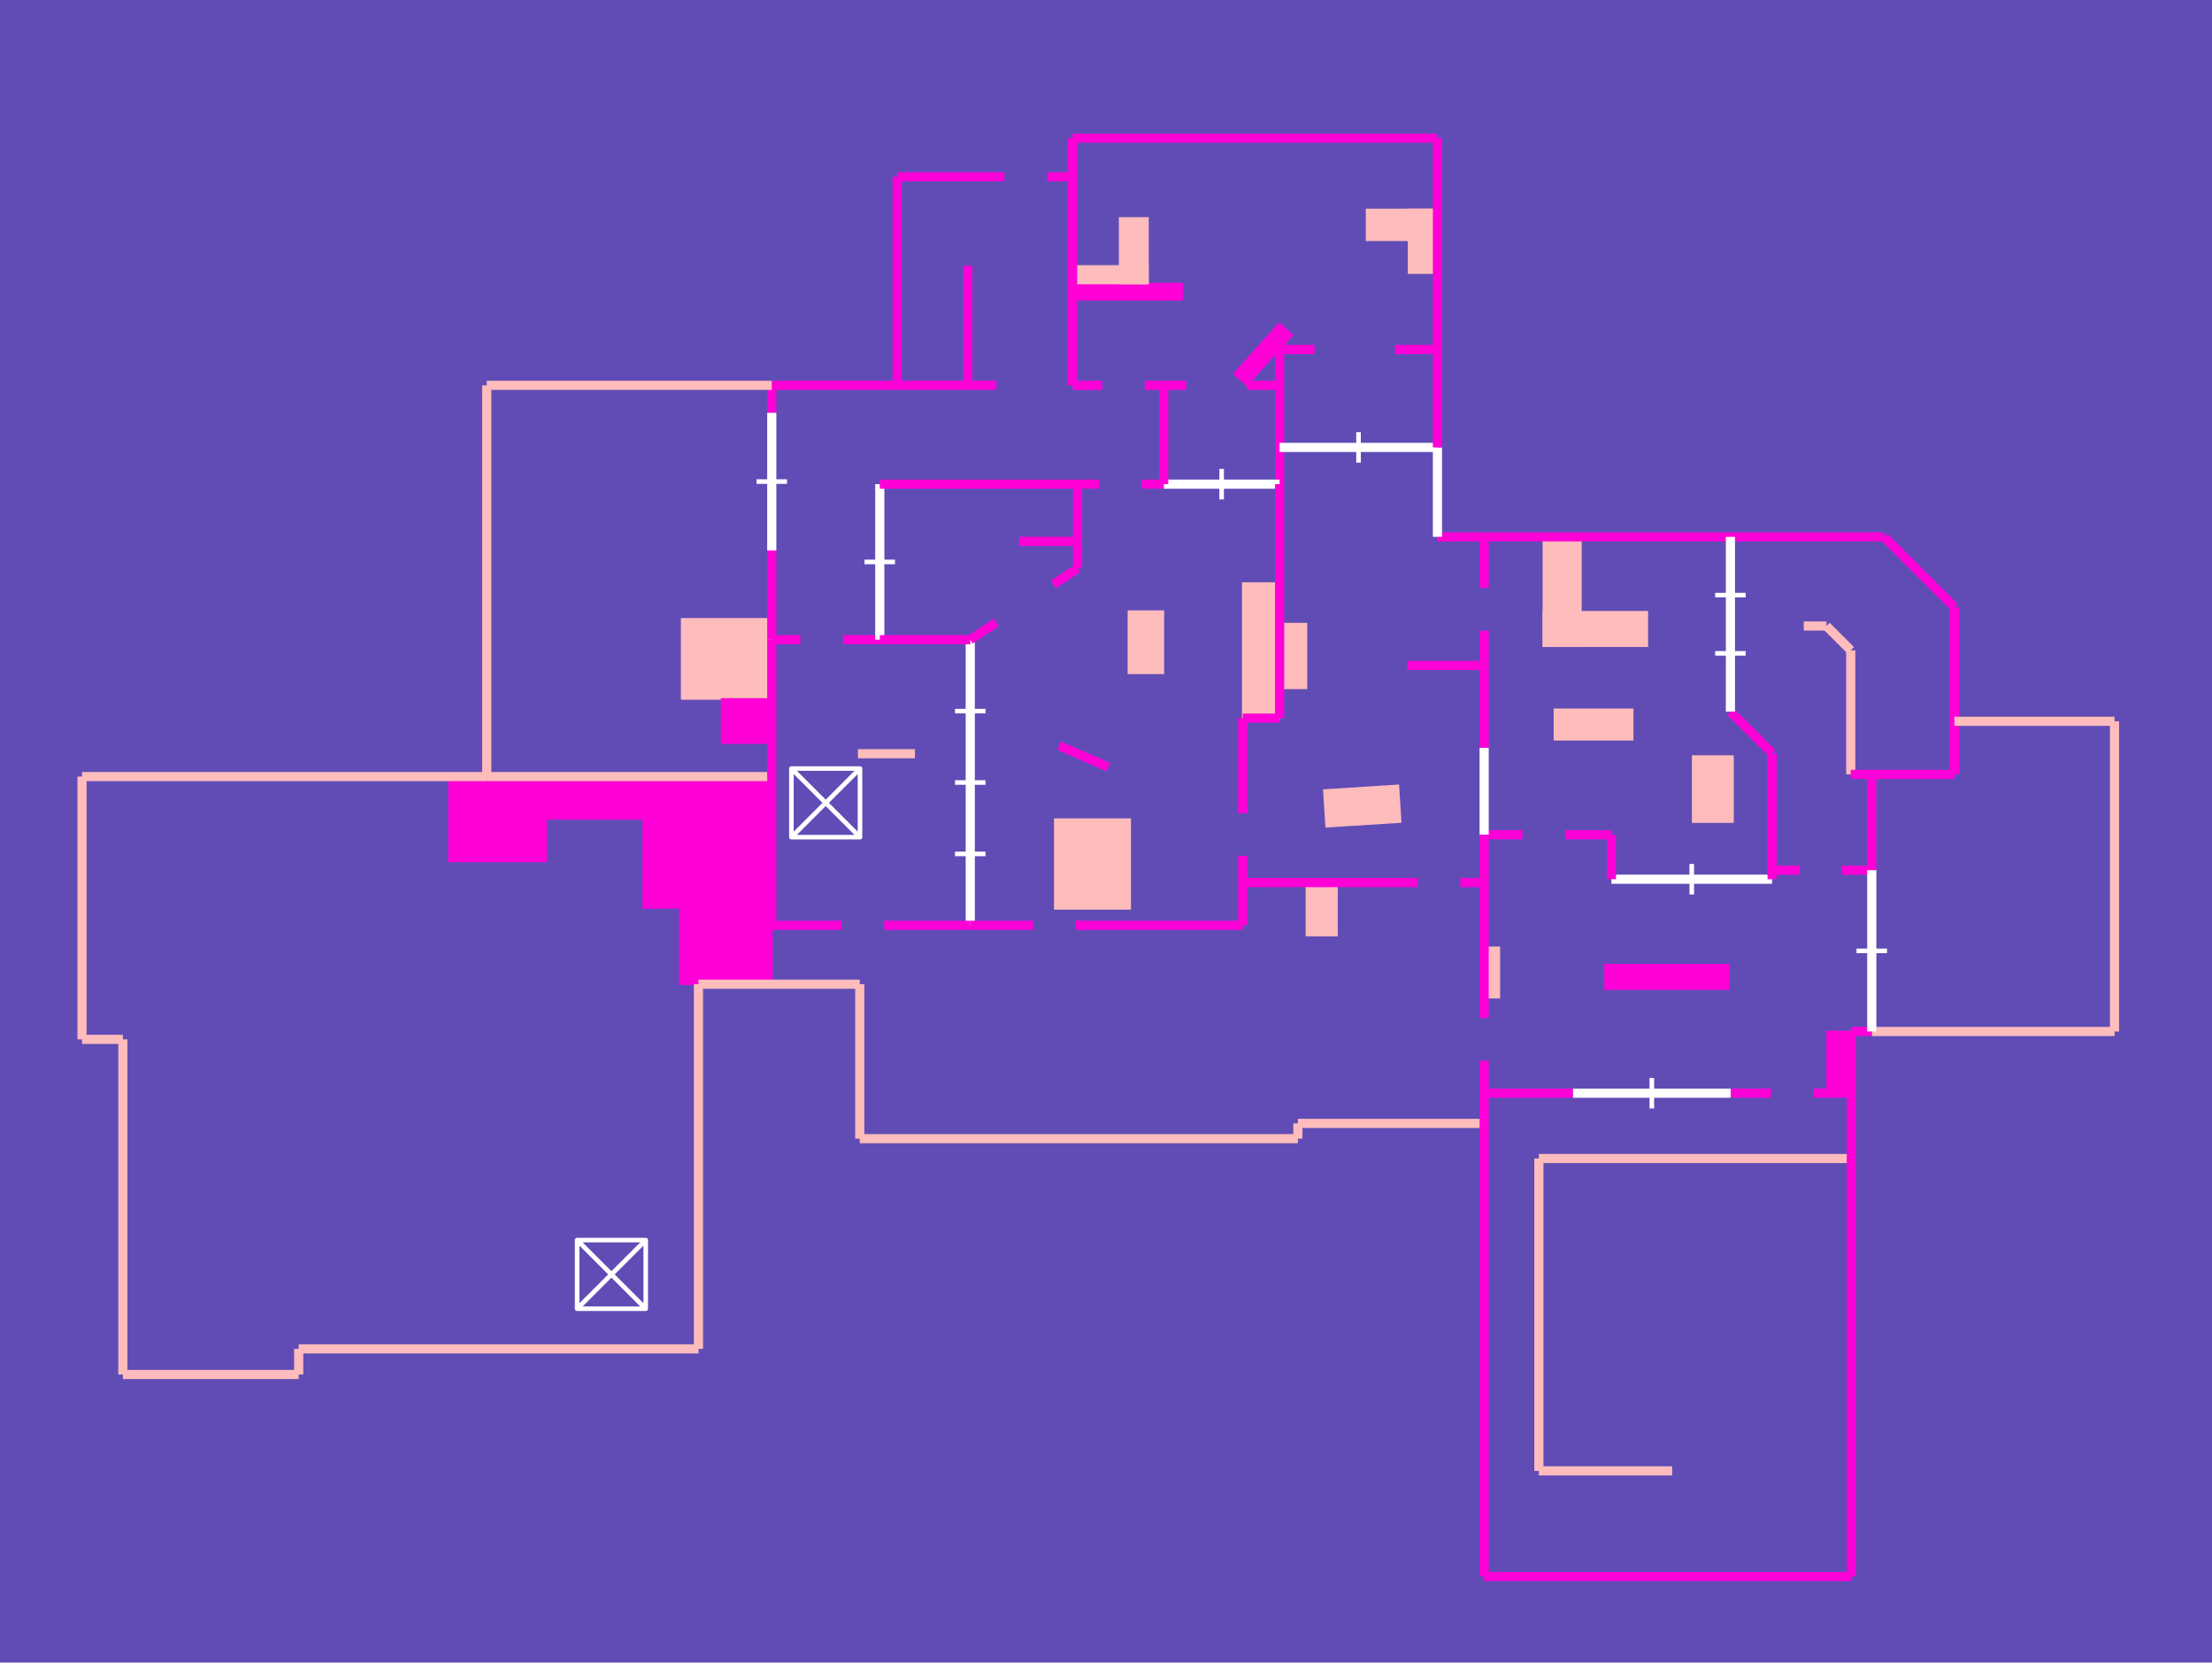
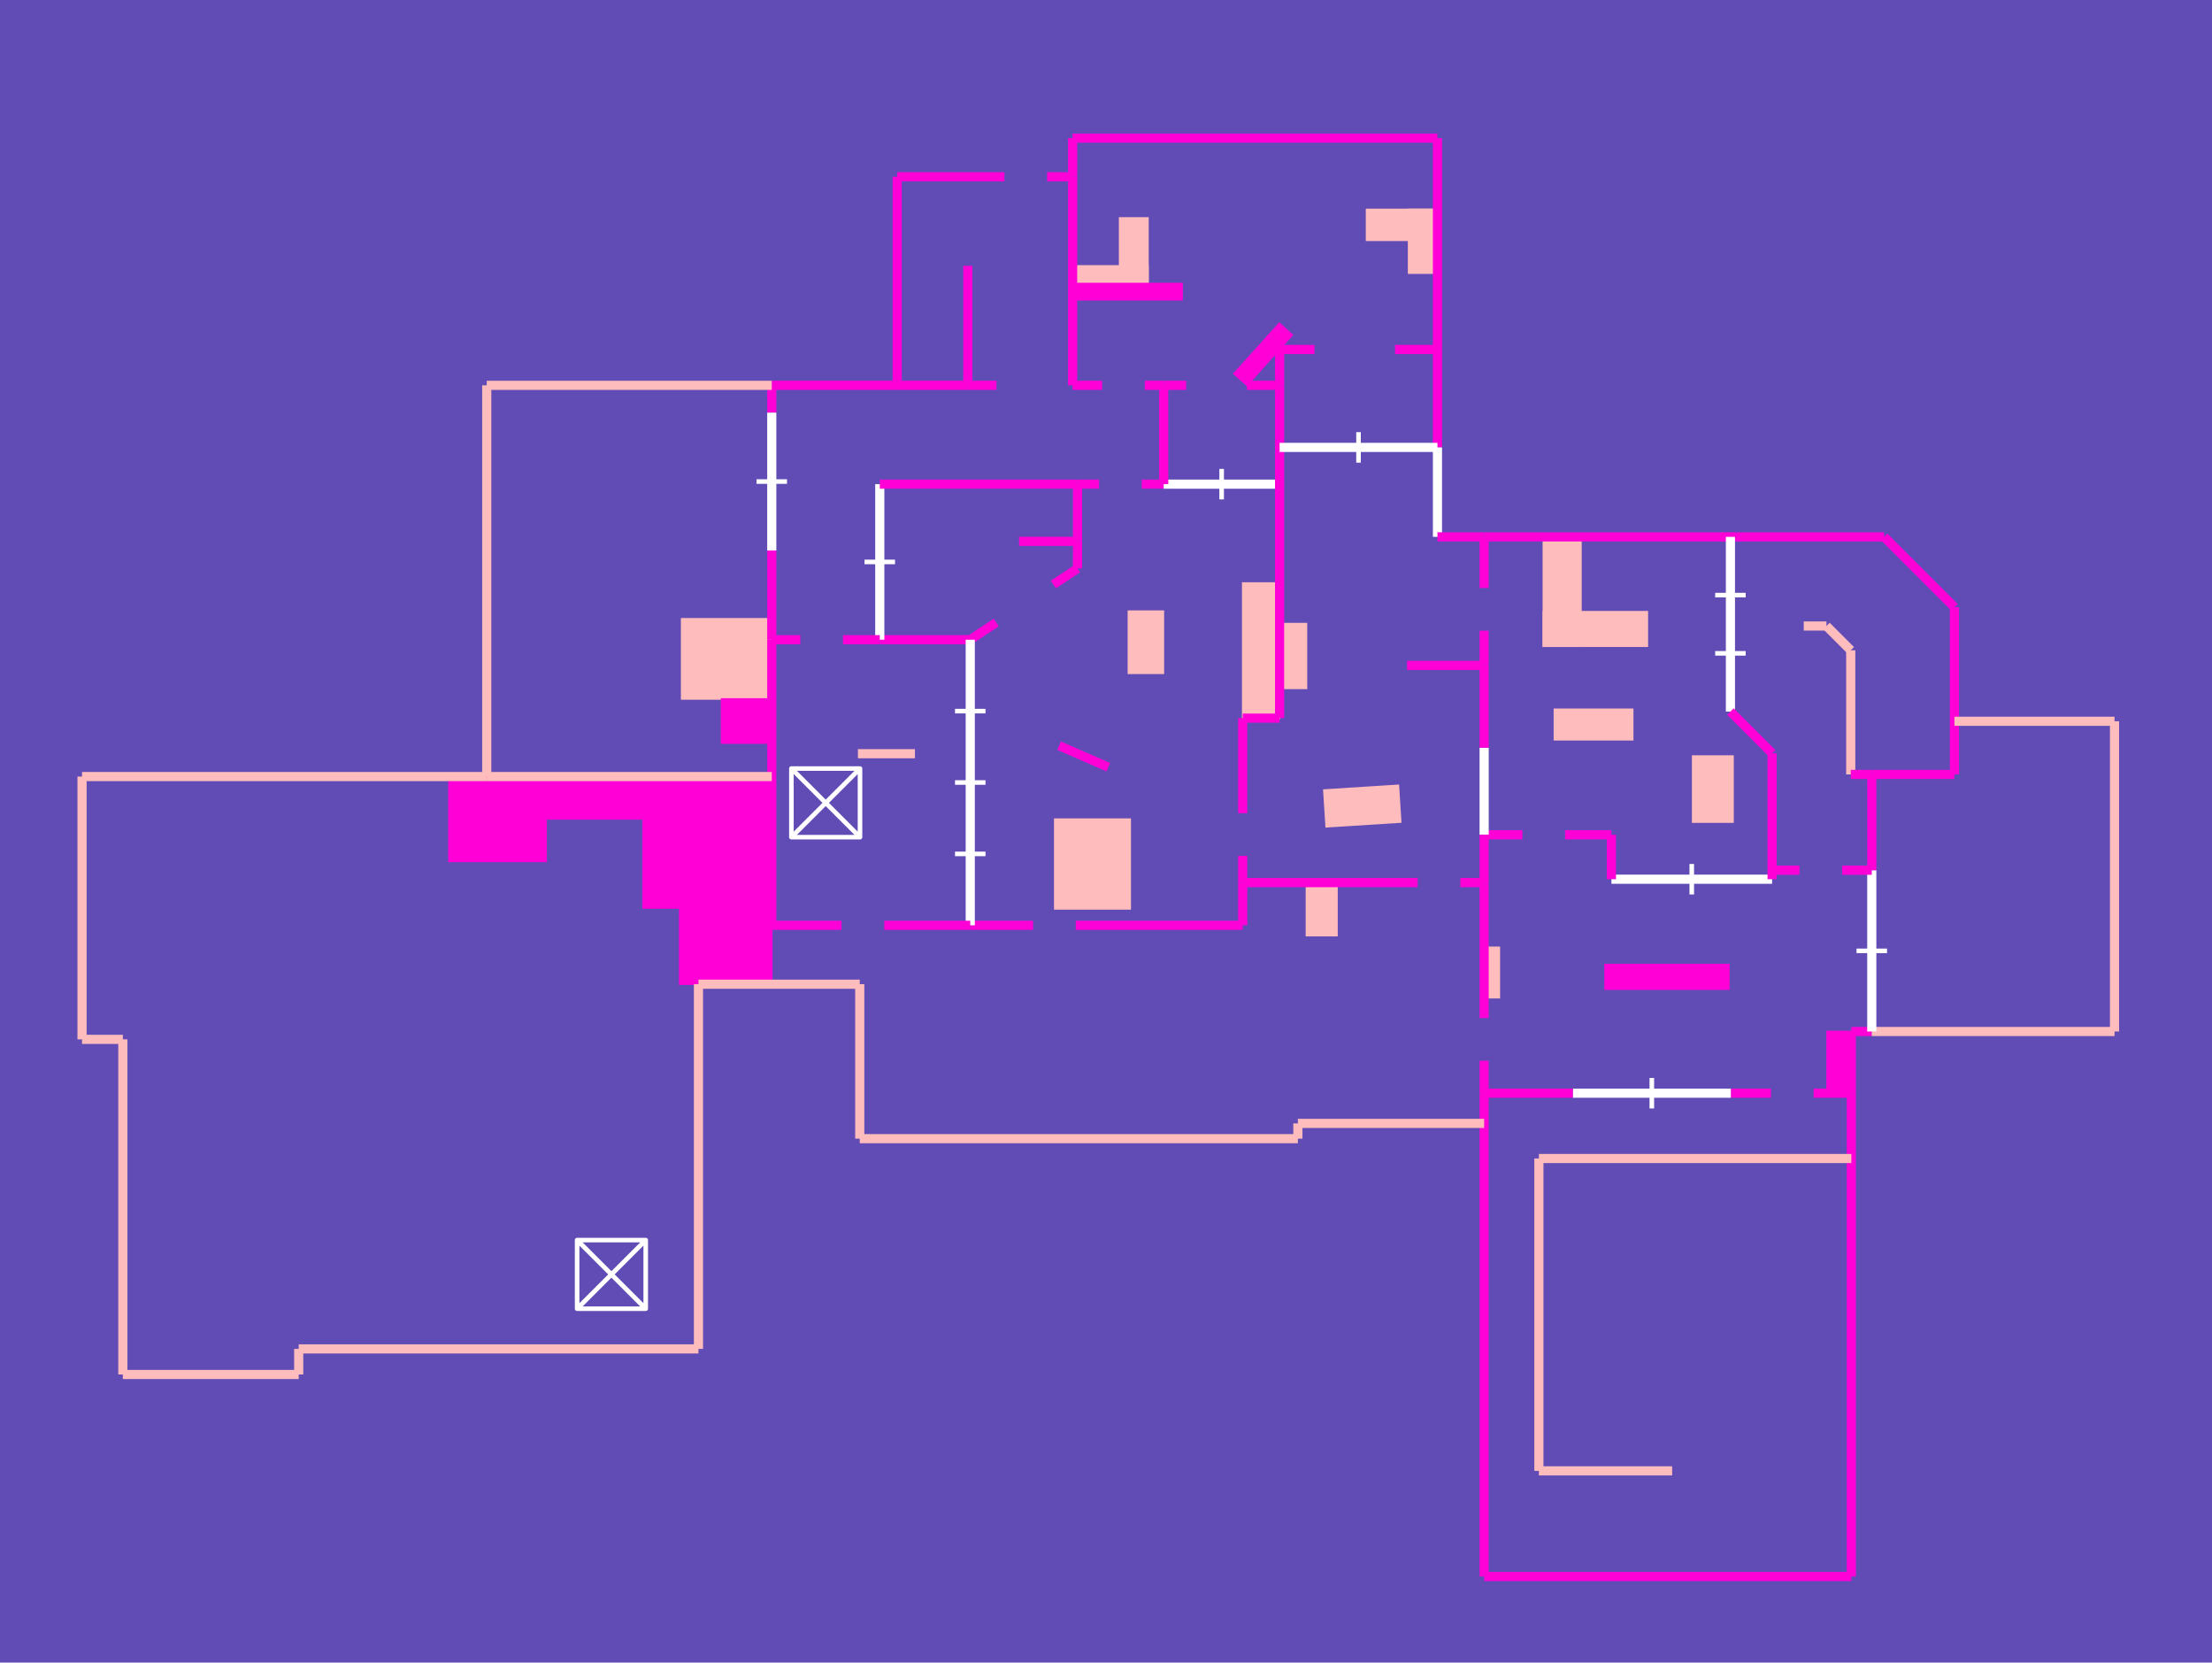
<svg xmlns="http://www.w3.org/2000/svg" viewBox="-533 -420 1078 810">
  <rect fill="#614CB6" height="810" width="1078" x="-533" y="-420" />
+   <path d="M33.956,91.966 L16.928,91.966 L16.928,122.242 L33.956,122.242 z" fill="#FFBCBC" stroke="#FFBCBC" stroke-width="0.75" transform="scale(1, -1)" />
+   <path d="M12.641,313.822 L26.442,313.822 L26.442,281.855 L12.641,281.855 z" fill="#FFBCBC" stroke="#FFBCBC" stroke-width="0.75" transform="scale(1, -1)" />
+   <path d="M-156.883,41.656 L-201.744,41.656 L-201.744,-59.508 L-156.883,-59.508 z" fill="#FF00D7" stroke="#FF00D7" stroke-width="0.75" transform="scale(1, -1)" />
+   <path d="M-219.61,21.028 L-201.744,21.028 L-201.744,-22.376 L-219.61,-22.376 z" fill="#FF00D7" stroke="#FF00D7" stroke-width="0.75" transform="scale(1, -1)" />
+   <path d="M17.802,-22.813 L-18.973,-22.813 L-18.973,20.9 L17.802,20.9 z" fill="#FFBCBC" stroke="#FFBCBC" stroke-width="0.75" transform="scale(1, -1)" />
+   <path d="M311.573,19.464 L291.91,19.464 L291.91,51.643 L311.573,51.643 z" fill="#FFBCBC" stroke="#FFBCBC" stroke-width="0.75" transform="scale(1, -1)" />
+   <path d="M26.442,281.855 L-10.264,281.855 L-10.264,290.447 L26.442,290.447 z" fill="#FFBCBC" stroke="#FFBCBC" stroke-width="0.75" transform="scale(1, -1)" />
+   <path d="M-266.869,21.028 L-156.883,21.028 L-156.883,41.656 L-266.869,41.656 z" fill="#FF00D7" stroke="#FF00D7" stroke-width="0.75" transform="scale(1, -1)" />
+   <path d="M90.597,84.627 L103.692,84.627 L103.692,116.167 L90.597,116.167 z" fill="#FFBCBC" stroke="#FFBCBC" stroke-width="0.75" transform="scale(1, -1)" />
+   <path d="M249.226,-49.944 L309.532,-49.944 L309.532,-61.911 L249.226,-61.911 z" fill="#FF00D7" stroke="#FF00D7" stroke-width="0.75" transform="scale(1, -1)" />
+   <path d="M153.474,286.924 L167.535,286.924 L167.535,317.966 L153.474,317.966 z" fill="#FFBCBC" stroke="#FFBCBC" stroke-width="0.75" transform="scale(1, -1)" />
  <path d="M-200.805,118.513 L-156.883,118.513 L-156.883,79.455 L-200.805,79.455 z" fill="#FFBCBC" stroke="#FFBCBC" stroke-width="0.75" transform="scale(1, -1)" />
-   <path d="M90.597,84.627 L103.692,84.627 L103.692,116.167 L90.597,116.167 z" fill="#FFBCBC" stroke="#FFBCBC" stroke-width="0.75" transform="scale(1, -1)" />
+   <path d="M237.454,158.441 L219.147,158.441 L219.147,105.156 L237.454,105.156 z" fill="#FFBCBC" stroke="#FFBCBC" stroke-width="0.75" transform="scale(1, -1)" />
+   <path d="M-181.354,57.954 L-156.883,57.954 L-156.883,79.455 L-181.354,79.455 z" fill="#FF00D7" stroke="#FF00D7" stroke-width="0.75" transform="scale(1, -1)" />
+   <path d="M132.982,317.966 L167.535,317.966 L167.535,302.934 L132.982,302.934 z" fill="#FFBCBC" stroke="#FFBCBC" stroke-width="0.75" transform="scale(1, -1)" />
  <path d="M-10.264,273.951 L43.075,273.951 L43.075,281.855 L-10.264,281.855 z" fill="#FF00D7" stroke="#FF00D7" stroke-width="0.75" transform="scale(1, -1)" />
  <path d="M197.686,-41.537 L190.282,-41.537 L190.282,-66.075 L197.686,-66.075 z" fill="#FFBCBC" stroke="#FFBCBC" stroke-width="0.75" transform="scale(1, -1)" />
-   <path d="M26.442,281.855 L-10.264,281.855 L-10.264,290.447 L26.442,290.447 z" fill="#FFBCBC" stroke="#FFBCBC" stroke-width="0.75" transform="scale(1, -1)" />
-   <path d="M311.573,19.464 L291.91,19.464 L291.91,51.643 L311.573,51.643 z" fill="#FFBCBC" stroke="#FFBCBC" stroke-width="0.75" transform="scale(1, -1)" />
  <path d="M-314.191,41.656 L-266.869,41.656 L-266.869,0.317 L-314.191,0.317 z" fill="#FF00D7" stroke="#FF00D7" stroke-width="0.75" transform="scale(1, -1)" />
-   <path d="M153.474,286.924 L167.535,286.924 L167.535,317.966 L153.474,317.966 z" fill="#FFBCBC" stroke="#FFBCBC" stroke-width="0.75" transform="scale(1, -1)" />
-   <path d="M17.802,-22.813 L-18.973,-22.813 L-18.973,20.9 L17.802,20.9 z" fill="#FFBCBC" stroke="#FFBCBC" stroke-width="0.75" transform="scale(1, -1)" />
-   <path d="M-156.883,41.656 L-201.744,41.656 L-201.744,-59.508 L-156.883,-59.508 z" fill="#FF00D7" stroke="#FF00D7" stroke-width="0.75" transform="scale(1, -1)" />
-   <path d="M12.641,313.822 L26.442,313.822 L26.442,281.855 L12.641,281.855 z" fill="#FFBCBC" stroke="#FFBCBC" stroke-width="0.75" transform="scale(1, -1)" />
-   <path d="M132.982,317.966 L167.535,317.966 L167.535,302.934 L132.982,302.934 z" fill="#FFBCBC" stroke="#FFBCBC" stroke-width="0.75" transform="scale(1, -1)" />
+   <path d="M219.147,105.156 L269.811,105.156 L269.811,121.969 L219.147,121.969 z" fill="#FFBCBC" stroke="#FFBCBC" stroke-width="0.75" transform="scale(1, -1)" />
+   <path d="M262.677,74.43 L224.537,74.43 L224.537,59.587 L262.677,59.587 z" fill="#FFBCBC" stroke="#FFBCBC" stroke-width="0.75" transform="scale(1, -1)" />
+   <path d="M103.678,-10.015 L118.56,-10.015 L118.56,-35.846 L103.678,-35.846 z" fill="#FFBCBC" stroke="#FFBCBC" stroke-width="0.75" transform="scale(1, -1)" />
+   <path d="M357.44,-82.551 L369.233,-82.551 L369.233,-112.609 L357.44,-112.609 z" fill="#FF00D7" stroke="#FF00D7" stroke-width="0.75" transform="scale(1, -1)" />
+   <path d="M90.482,262.47 L96.775,256.795 L74.656,232.266 L68.363,237.941 z" fill="#FF00D7" stroke="#FF00D7" stroke-width="0.75" transform="scale(1, -1)" />
  <path d="M113.302,17.186 L112.166,35.073 L148.476,37.38 L149.613,19.493 z" fill="#FFBCBC" stroke="#FFBCBC" stroke-width="0.75" transform="scale(1, -1)" />
-   <path d="M237.454,158.441 L219.147,158.441 L219.147,105.156 L237.454,105.156 z" fill="#FFBCBC" stroke="#FFBCBC" stroke-width="0.75" transform="scale(1, -1)" />
-   <path d="M-181.354,57.954 L-156.883,57.954 L-156.883,79.455 L-181.354,79.455 z" fill="#FF00D7" stroke="#FF00D7" stroke-width="0.75" transform="scale(1, -1)" />
-   <path d="M90.482,262.47 L96.775,256.795 L74.656,232.266 L68.363,237.941 z" fill="#FF00D7" stroke="#FF00D7" stroke-width="0.75" transform="scale(1, -1)" />
-   <path d="M-266.869,21.028 L-156.883,21.028 L-156.883,41.656 L-266.869,41.656 z" fill="#FF00D7" stroke="#FF00D7" stroke-width="0.75" transform="scale(1, -1)" />
-   <path d="M33.956,91.966 L16.928,91.966 L16.928,122.242 L33.956,122.242 z" fill="#FFBCBC" stroke="#FFBCBC" stroke-width="0.75" transform="scale(1, -1)" />
-   <path d="M-219.61,21.028 L-201.744,21.028 L-201.744,-22.376 L-219.61,-22.376 z" fill="#FF00D7" stroke="#FF00D7" stroke-width="0.75" transform="scale(1, -1)" />
-   <path d="M103.678,-10.015 L118.56,-10.015 L118.56,-35.846 L103.678,-35.846 z" fill="#FFBCBC" stroke="#FFBCBC" stroke-width="0.75" transform="scale(1, -1)" />
-   <path d="M219.147,105.156 L269.811,105.156 L269.811,121.969 L219.147,121.969 z" fill="#FFBCBC" stroke="#FFBCBC" stroke-width="0.75" transform="scale(1, -1)" />
-   <path d="M357.44,-82.551 L369.233,-82.551 L369.233,-112.609 L357.44,-112.609 z" fill="#FF00D7" stroke="#FF00D7" stroke-width="0.75" transform="scale(1, -1)" />
-   <path d="M249.226,-49.944 L309.532,-49.944 L309.532,-61.911 L249.226,-61.911 z" fill="#FF00D7" stroke="#FF00D7" stroke-width="0.75" transform="scale(1, -1)" />
  <path d="M72.63,135.938 L90.597,135.938 L90.597,70.111 L72.63,70.111 z" fill="#FFBCBC" stroke="#FFBCBC" stroke-width="0.75" transform="scale(1, -1)" />
-   <path d="M262.677,74.43 L224.537,74.43 L224.537,59.587 L262.677,59.587 z" fill="#FFBCBC" stroke="#FFBCBC" stroke-width="0.75" transform="scale(1, -1)" />
+   <path d="M-251.743,-217.611 L-218.31,-184.179 L-251.743,-184.179 L-218.31,-217.611 L-251.743,-217.611 L-251.743,-184.179 L-218.31,-184.179 L-218.31,-217.611 z" fill="none" stroke="#FFFFFF" stroke-linejoin="round" stroke-width="2.229" transform="scale(1, -1)" />
  <path d="M-147.319,12.127 L-113.886,45.559 L-147.319,45.559 L-113.886,12.127 L-147.319,12.127 L-147.319,45.559 L-113.886,45.559 L-113.886,12.127 z" fill="none" stroke="#FFFFFF" stroke-linejoin="round" stroke-width="2.229" transform="scale(1, -1)" />
-   <path d="M-251.743,-217.611 L-218.31,-184.179 L-251.743,-184.179 L-218.31,-217.611 L-251.743,-217.611 L-251.743,-184.179 L-218.31,-184.179 L-218.31,-217.611 z" fill="none" stroke="#FFFFFF" stroke-linejoin="round" stroke-width="2.229" transform="scale(1, -1)" />
-   <path d="M419.472,42.693 L419.472,124.158 z" fill="none" stroke="#FF00D7" stroke-width="4.458" transform="scale(1, -1)" />
-   <path d="M99.508,-127.327 L190.282,-127.327 z" fill="none" stroke="#FFBCBC" stroke-width="4.458" transform="scale(1, -1)" />
-   <path d="M-473.129,-86.385 L-473.129,-249.659 z" fill="none" stroke="#FFBCBC" stroke-width="4.458" transform="scale(1, -1)" />
-   <path d="M72.63,70.111 L90.597,70.111 z" fill="none" stroke="#FF00D7" stroke-width="4.458" transform="scale(1, -1)" />
+   <path d="M72.63,-30.813 L72.63,-10.015 z" fill="none" stroke="#FF00D7" stroke-width="4.458" transform="scale(1, -1)" />
+   <path d="M-192.611,-237.198 L-192.611,-59.508 z" fill="none" stroke="#FFBCBC" stroke-width="4.458" transform="scale(1, -1)" />
+   <path d="M-61.348,290.466 L-61.348,232.266 z" fill="none" stroke="#FF00D7" stroke-width="4.458" transform="scale(1, -1)" />
+   <path d="M-156.883,108.328 L-156.883,-30.813 z" fill="none" stroke="#FF00D7" stroke-width="4.458" transform="scale(1, -1)" />
+   <path d="M190.282,-10.015 L190.282,-76.023 z" fill="none" stroke="#FF00D7" stroke-width="4.458" transform="scale(1, -1)" />
+   <path d="M190.282,-96.825 L190.282,-112.609 z" fill="none" stroke="#FF00D7" stroke-width="4.458" transform="scale(1, -1)" />
+   <path d="M190.282,158.441 L310.309,158.441 z" fill="none" stroke="#FF00D7" stroke-width="4.458" transform="scale(1, -1)" />
+   <path d="M497.498,68.589 L497.498,-82.551 z" fill="none" stroke="#FFBCBC" stroke-width="4.458" transform="scale(1, -1)" />
+   <path d="M-114.892,52.783 L-87.115,52.783 z" fill="none" stroke="#FFBCBC" stroke-width="4.458" transform="scale(1, -1)" />
+   <path d="M90.597,232.266 L74.656,232.266 z" fill="none" stroke="#FF00D7" stroke-width="4.458" transform="scale(1, -1)" />
+   <path d="M190.282,-348.083 L190.282,-112.609 z" fill="none" stroke="#FF00D7" stroke-width="4.458" transform="scale(1, -1)" />
+   <path d="M385.19,158.441 L310.309,158.441 z" fill="none" stroke="#FF00D7" stroke-width="4.458" transform="scale(1, -1)" />
  <path d="M-10.264,352.694 L167.535,352.694 z" fill="none" stroke="#FF00D7" stroke-width="4.458" transform="scale(1, -1)" />
-   <path d="M-192.611,-59.508 L-114.009,-59.508 z" fill="none" stroke="#FFBCBC" stroke-width="4.458" transform="scale(1, -1)" />
-   <path d="M90.597,184.12 L90.597,232.266 z" fill="none" stroke="#FF00D7" stroke-width="4.458" transform="scale(1, -1)" />
-   <path d="M190.282,-348.083 L190.282,-112.609 z" fill="none" stroke="#FF00D7" stroke-width="4.458" transform="scale(1, -1)" />
+   <path d="M-473.129,-249.659 L-387.429,-249.659 z" fill="none" stroke="#FFBCBC" stroke-width="4.458" transform="scale(1, -1)" />
+   <path d="M34.123,184.12 L23.416,184.12 z" fill="none" stroke="#FF00D7" stroke-width="4.458" transform="scale(1, -1)" />
+   <path d="M2.613,184.12 L-7.88,184.12 z" fill="none" stroke="#FF00D7" stroke-width="4.458" transform="scale(1, -1)" />
  <path d="M252.315,-8.358 L330.618,-8.358 z" fill="none" stroke="#FFFFFF" stroke-width="4.458" transform="scale(1, -1)" />
  <path d="M291.467,-15.788 L291.467,-0.929 z" fill="none" stroke="#FFFFFF" stroke-width="2.229" transform="scale(1, -1)" />
-   <path d="M368.942,103.173 L368.942,42.693 z" fill="none" stroke="#FFBCBC" stroke-width="4.458" transform="scale(1, -1)" />
-   <path d="M167.535,158.441 L190.282,158.441 z" fill="none" stroke="#FF00D7" stroke-width="4.458" transform="scale(1, -1)" />
-   <path d="M-61.348,232.266 L-95.761,232.266 z" fill="none" stroke="#FF00D7" stroke-width="4.458" transform="scale(1, -1)" />
-   <path d="M-10.264,352.694 L-10.264,333.874 z" fill="none" stroke="#FF00D7" stroke-width="4.458" transform="scale(1, -1)" />
+   <path d="M-60.152,-30.813 L-29.543,-30.813 z" fill="none" stroke="#FF00D7" stroke-width="4.458" transform="scale(1, -1)" />
+   <path d="M-8.74,-30.813 L72.63,-30.813 z" fill="none" stroke="#FF00D7" stroke-width="4.458" transform="scale(1, -1)" />
+   <path d="M369.233,-82.551 L379.196,-82.551 z" fill="none" stroke="#FF00D7" stroke-width="4.458" transform="scale(1, -1)" />
+   <path d="M190.282,158.441 L190.282,133.508 z" fill="none" stroke="#FF00D7" stroke-width="4.458" transform="scale(1, -1)" />
+   <path d="M190.282,112.705 L190.282,95.81 z" fill="none" stroke="#FF00D7" stroke-width="4.458" transform="scale(1, -1)" />
+   <path d="M-114.009,-59.508 L-114.009,-134.763 z" fill="none" stroke="#FFBCBC" stroke-width="4.458" transform="scale(1, -1)" />
+   <path d="M-473.129,-86.385 L-473.129,-249.659 z" fill="none" stroke="#FFBCBC" stroke-width="4.458" transform="scale(1, -1)" />
+   <path d="M90.597,184.12 L34.123,184.12 z" fill="none" stroke="#FFFFFF" stroke-width="4.458" transform="scale(1, -1)" />
+   <path d="M62.36,191.549 L62.36,176.69 z" fill="none" stroke="#FFFFFF" stroke-width="2.229" transform="scale(1, -1)" />
+   <path d="M-156.883,108.328 L-156.883,151.812 z" fill="none" stroke="#FF00D7" stroke-width="4.458" transform="scale(1, -1)" />
+   <path d="M-7.88,143.03 L-19.63,135.229 z" fill="none" stroke="#FF00D7" stroke-width="4.458" transform="scale(1, -1)" />
+   <path d="M-47.483,116.738 L-60.152,108.328 z" fill="none" stroke="#FF00D7" stroke-width="4.458" transform="scale(1, -1)" />
+   <path d="M-10.264,232.266 L-10.264,333.874 z" fill="none" stroke="#FF00D7" stroke-width="4.458" transform="scale(1, -1)" />
+   <path d="M369.233,-112.609 L369.233,-348.083 z" fill="none" stroke="#FF00D7" stroke-width="4.458" transform="scale(1, -1)" />
+   <path d="M-192.611,-59.508 L-114.009,-59.508 z" fill="none" stroke="#FFBCBC" stroke-width="4.458" transform="scale(1, -1)" />
+   <path d="M34.123,232.266 L34.123,184.12 z" fill="none" stroke="#FF00D7" stroke-width="4.458" transform="scale(1, -1)" />
+   <path d="M-60.152,108.328 L-104.245,108.328 z" fill="none" stroke="#FF00D7" stroke-width="4.458" transform="scale(1, -1)" />
+   <path d="M497.498,-82.551 L379.196,-82.551 z" fill="none" stroke="#FFBCBC" stroke-width="4.458" transform="scale(1, -1)" />
+   <path d="M90.597,70.111 L90.597,184.12 z" fill="none" stroke="#FF00D7" stroke-width="4.458" transform="scale(1, -1)" />
  <path d="M-60.152,108.328 L-60.152,-30.813 z" fill="none" stroke="#FFFFFF" stroke-width="4.458" transform="scale(1, -1)" />
  <path d="M-67.582,73.542 L-52.723,73.542 z" fill="none" stroke="#FFFFFF" stroke-width="2.229" transform="scale(1, -1)" />
  <path d="M-67.582,38.757 L-52.723,38.757 z" fill="none" stroke="#FFFFFF" stroke-width="2.229" transform="scale(1, -1)" />
  <path d="M-67.582,3.972 L-52.723,3.972 z" fill="none" stroke="#FFFFFF" stroke-width="2.229" transform="scale(1, -1)" />
+   <path d="M-61.348,232.266 L-95.761,232.266 z" fill="none" stroke="#FF00D7" stroke-width="4.458" transform="scale(1, -1)" />
+   <path d="M310.309,158.441 L310.309,73.317 z" fill="none" stroke="#FFFFFF" stroke-width="4.458" transform="scale(1, -1)" />
+   <path d="M302.88,130.066 L317.739,130.066 z" fill="none" stroke="#FFFFFF" stroke-width="2.229" transform="scale(1, -1)" />
+   <path d="M302.88,101.692 L317.739,101.692 z" fill="none" stroke="#FFFFFF" stroke-width="2.229" transform="scale(1, -1)" />
+   <path d="M-104.245,184.12 L-104.245,108.328 z" fill="none" stroke="#FFFFFF" stroke-width="4.458" transform="scale(1, -1)" />
+   <path d="M-111.675,146.224 L-96.816,146.224 z" fill="none" stroke="#FFFFFF" stroke-width="2.229" transform="scale(1, -1)" />
+   <path d="M-156.883,232.266 L-156.883,218.951 z" fill="none" stroke="#FF00D7" stroke-width="4.458" transform="scale(1, -1)" />
+   <path d="M-156.883,151.812 L-156.883,218.951 z" fill="none" stroke="#FFFFFF" stroke-width="4.458" transform="scale(1, -1)" />
+   <path d="M-149.454,185.381 L-164.313,185.381 z" fill="none" stroke="#FFFFFF" stroke-width="2.229" transform="scale(1, -1)" />
+   <path d="M310.509,-112.609 L330.04,-112.609 z" fill="none" stroke="#FF00D7" stroke-width="4.458" transform="scale(1, -1)" />
+   <path d="M350.843,-112.609 L369.233,-112.609 z" fill="none" stroke="#FF00D7" stroke-width="4.458" transform="scale(1, -1)" />
+   <path d="M-95.761,232.266 L-95.761,333.874 z" fill="none" stroke="#FF00D7" stroke-width="4.458" transform="scale(1, -1)" />
+   <path d="M-114.009,-134.763 L99.508,-134.763 z" fill="none" stroke="#FFBCBC" stroke-width="4.458" transform="scale(1, -1)" />
+   <path d="M90.597,184.12 L90.597,232.266 z" fill="none" stroke="#FF00D7" stroke-width="4.458" transform="scale(1, -1)" />
+   <path d="M-7.88,156.253 L-7.88,143.03 z" fill="none" stroke="#FF00D7" stroke-width="4.458" transform="scale(1, -1)" />
+   <path d="M190.282,13.282 L208.934,13.282 z" fill="none" stroke="#FF00D7" stroke-width="4.458" transform="scale(1, -1)" />
+   <path d="M229.736,13.282 L252.315,13.282 z" fill="none" stroke="#FF00D7" stroke-width="4.458" transform="scale(1, -1)" />
+   <path d="M190.282,55.687 L190.282,13.282 z" fill="none" stroke="#FFFFFF" stroke-width="4.458" transform="scale(1, -1)" />
+   <path d="M-493.022,-86.385 L-473.129,-86.385 z" fill="none" stroke="#FFBCBC" stroke-width="4.458" transform="scale(1, -1)" />
+   <path d="M419.472,42.693 L419.472,124.158 z" fill="none" stroke="#FF00D7" stroke-width="4.458" transform="scale(1, -1)" />
+   <path d="M369.233,-82.551 L369.233,-112.609 z" fill="none" stroke="#FF00D7" stroke-width="4.458" transform="scale(1, -1)" />
+   <path d="M-156.883,232.266 L-95.761,232.266 z" fill="none" stroke="#FF00D7" stroke-width="4.458" transform="scale(1, -1)" />
+   <path d="M-7.88,156.253 L-36.353,156.253 z" fill="none" stroke="#FF00D7" stroke-width="4.458" transform="scale(1, -1)" />
+   <path d="M346.041,115.003 L357.112,115.003 z" fill="none" stroke="#FFBCBC" stroke-width="4.458" transform="scale(1, -1)" />
+   <path d="M310.309,73.317 L330.618,53.008 z" fill="none" stroke="#FF00D7" stroke-width="4.458" transform="scale(1, -1)" />
+   <path d="M72.63,70.111 L90.597,70.111 z" fill="none" stroke="#FF00D7" stroke-width="4.458" transform="scale(1, -1)" />
+   <path d="M99.508,-127.327 L190.282,-127.327 z" fill="none" stroke="#FFBCBC" stroke-width="4.458" transform="scale(1, -1)" />
+   <path d="M-156.883,41.656 L-295.789,41.656 z" fill="none" stroke="#FFBCBC" stroke-width="4.458" transform="scale(1, -1)" />
+   <path d="M190.282,55.687 L190.282,95.81 z" fill="none" stroke="#FF00D7" stroke-width="4.458" transform="scale(1, -1)" />
+   <path d="M190.282,-10.015 L178.684,-10.015 z" fill="none" stroke="#FF00D7" stroke-width="4.458" transform="scale(1, -1)" />
+   <path d="M157.881,-10.015 L72.63,-10.015 z" fill="none" stroke="#FF00D7" stroke-width="4.458" transform="scale(1, -1)" />
+   <path d="M233.496,-112.609 L310.509,-112.609 z" fill="none" stroke="#FFFFFF" stroke-width="4.458" transform="scale(1, -1)" />
+   <path d="M272.002,-120.039 L272.002,-105.18 z" fill="none" stroke="#FFFFFF" stroke-width="2.229" transform="scale(1, -1)" />
+   <path d="M379.196,42.693 L419.472,42.693 z" fill="none" stroke="#FF00D7" stroke-width="4.458" transform="scale(1, -1)" />
+   <path d="M-387.429,-237.198 L-192.611,-237.198 z" fill="none" stroke="#FFBCBC" stroke-width="4.458" transform="scale(1, -1)" />
+   <path d="M-493.022,41.656 L-493.022,-86.385 z" fill="none" stroke="#FFBCBC" stroke-width="4.458" transform="scale(1, -1)" />
+   <path d="M167.535,249.727 L167.535,202.02 z" fill="none" stroke="#FF00D7" stroke-width="4.458" transform="scale(1, -1)" />
+   <path d="M-10.264,232.266 L4.102,232.266 z" fill="none" stroke="#FF00D7" stroke-width="4.458" transform="scale(1, -1)" />
+   <path d="M24.905,232.266 L34.123,232.266 z" fill="none" stroke="#FF00D7" stroke-width="4.458" transform="scale(1, -1)" />
+   <path d="M-387.429,-249.659 L-387.429,-237.198 z" fill="none" stroke="#FFBCBC" stroke-width="4.458" transform="scale(1, -1)" />
+   <path d="M7.115,46.214 L-16.859,56.708 z" fill="none" stroke="#FF00D7" stroke-width="4.458" transform="scale(1, -1)" />
+   <path d="M369.233,-348.083 L190.282,-348.083 z" fill="none" stroke="#FF00D7" stroke-width="4.458" transform="scale(1, -1)" />
+   <path d="M99.508,-134.763 L99.508,-127.327 z" fill="none" stroke="#FFBCBC" stroke-width="4.458" transform="scale(1, -1)" />
+   <path d="M-95.761,333.874 L-43.493,333.874 z" fill="none" stroke="#FF00D7" stroke-width="4.458" transform="scale(1, -1)" />
+   <path d="M-22.69,333.874 L-10.264,333.874 z" fill="none" stroke="#FF00D7" stroke-width="4.458" transform="scale(1, -1)" />
+   <path d="M-295.789,232.266 L-295.789,41.656 z" fill="none" stroke="#FFBCBC" stroke-width="4.458" transform="scale(1, -1)" />
+   <path d="M190.282,95.81 L152.732,95.81 z" fill="none" stroke="#FF00D7" stroke-width="4.458" transform="scale(1, -1)" />
  <path d="M90.597,249.727 L90.597,232.266 z" fill="none" stroke="#FF00D7" stroke-width="4.458" transform="scale(1, -1)" />
  <path d="M167.535,202.02 L90.597,202.02 z" fill="none" stroke="#FFFFFF" stroke-width="4.458" transform="scale(1, -1)" />
  <path d="M129.066,209.449 L129.066,194.59 z" fill="none" stroke="#FFFFFF" stroke-width="2.229" transform="scale(1, -1)" />
-   <path d="M-387.429,-249.659 L-387.429,-237.198 z" fill="none" stroke="#FFBCBC" stroke-width="4.458" transform="scale(1, -1)" />
-   <path d="M-7.88,184.12 L-7.88,156.253 z" fill="none" stroke="#FF00D7" stroke-width="4.458" transform="scale(1, -1)" />
+   <path d="M167.535,249.727 L146.872,249.727 z" fill="none" stroke="#FF00D7" stroke-width="4.458" transform="scale(1, -1)" />
+   <path d="M-295.789,41.656 L-493.022,41.656 z" fill="none" stroke="#FFBCBC" stroke-width="4.458" transform="scale(1, -1)" />
+   <path d="M368.942,103.173 L368.942,42.693 z" fill="none" stroke="#FFBCBC" stroke-width="4.458" transform="scale(1, -1)" />
+   <path d="M-61.348,232.266 L-47.37,232.266 z" fill="none" stroke="#FF00D7" stroke-width="4.458" transform="scale(1, -1)" />
+   <path d="M216.964,-144.431 L369.233,-144.431 z" fill="none" stroke="#FFBCBC" stroke-width="4.458" transform="scale(1, -1)" />
+   <path d="M190.282,-112.609 L233.496,-112.609 z" fill="none" stroke="#FF00D7" stroke-width="4.458" transform="scale(1, -1)" />
+   <path d="M-10.264,352.694 L-10.264,333.874 z" fill="none" stroke="#FF00D7" stroke-width="4.458" transform="scale(1, -1)" />
+   <path d="M190.282,-10.015 L190.282,13.282 z" fill="none" stroke="#FF00D7" stroke-width="4.458" transform="scale(1, -1)" />
+   <path d="M-156.883,-30.813 L-122.881,-30.813 z" fill="none" stroke="#FF00D7" stroke-width="4.458" transform="scale(1, -1)" />
+   <path d="M-102.078,-30.813 L-60.152,-30.813 z" fill="none" stroke="#FF00D7" stroke-width="4.458" transform="scale(1, -1)" />
+   <path d="M379.196,-3.973 L379.196,-82.551 z" fill="none" stroke="#FFFFFF" stroke-width="4.458" transform="scale(1, -1)" />
+   <path d="M371.767,-43.262 L386.626,-43.262 z" fill="none" stroke="#FFFFFF" stroke-width="2.229" transform="scale(1, -1)" />
+   <path d="M330.618,-3.973 L343.936,-3.973 z" fill="none" stroke="#FF00D7" stroke-width="4.458" transform="scale(1, -1)" />
+   <path d="M364.738,-3.973 L379.196,-3.973 z" fill="none" stroke="#FF00D7" stroke-width="4.458" transform="scale(1, -1)" />
+   <path d="M357.112,115.003 L368.942,103.173 z" fill="none" stroke="#FFBCBC" stroke-width="4.458" transform="scale(1, -1)" />
+   <path d="M216.964,-296.617 L216.964,-144.431 z" fill="none" stroke="#FFBCBC" stroke-width="4.458" transform="scale(1, -1)" />
+   <path d="M419.472,68.589 L497.498,68.589 z" fill="none" stroke="#FFBCBC" stroke-width="4.458" transform="scale(1, -1)" />
+   <path d="M-104.245,184.12 L-7.88,184.12 z" fill="none" stroke="#FF00D7" stroke-width="4.458" transform="scale(1, -1)" />
+   <path d="M419.472,124.158 L385.19,158.441 z" fill="none" stroke="#FF00D7" stroke-width="4.458" transform="scale(1, -1)" />
  <path d="M-104.245,108.328 L-122.159,108.328 z" fill="none" stroke="#FF00D7" stroke-width="4.458" transform="scale(1, -1)" />
  <path d="M-142.962,108.328 L-156.883,108.328 z" fill="none" stroke="#FF00D7" stroke-width="4.458" transform="scale(1, -1)" />
+   <path d="M-7.88,184.12 L-7.88,156.253 z" fill="none" stroke="#FF00D7" stroke-width="4.458" transform="scale(1, -1)" />
+   <path d="M167.535,202.02 L167.535,158.441 z" fill="none" stroke="#FFFFFF" stroke-width="4.458" transform="scale(1, -1)" />
+   <path d="M167.535,158.441 L190.282,158.441 z" fill="none" stroke="#FF00D7" stroke-width="4.458" transform="scale(1, -1)" />
+   <path d="M216.964,-296.617 L281.911,-296.617 z" fill="none" stroke="#FFBCBC" stroke-width="4.458" transform="scale(1, -1)" />
+   <path d="M45.071,232.266 L34.123,232.266 z" fill="none" stroke="#FF00D7" stroke-width="4.458" transform="scale(1, -1)" />
+   <path d="M379.196,42.693 L379.196,-3.973 z" fill="none" stroke="#FF00D7" stroke-width="4.458" transform="scale(1, -1)" />
+   <path d="M-156.883,232.266 L-295.789,232.266 z" fill="none" stroke="#FFBCBC" stroke-width="4.458" transform="scale(1, -1)" />
  <path d="M368.942,42.693 L379.196,42.693 z" fill="none" stroke="#FF00D7" stroke-width="4.458" transform="scale(1, -1)" />
-   <path d="M167.535,352.694 L167.535,249.727 z" fill="none" stroke="#FF00D7" stroke-width="4.458" transform="scale(1, -1)" />
-   <path d="M-387.429,-237.198 L-192.611,-237.198 z" fill="none" stroke="#FFBCBC" stroke-width="4.458" transform="scale(1, -1)" />
-   <path d="M7.115,46.214 L-16.859,56.708 z" fill="none" stroke="#FF00D7" stroke-width="4.458" transform="scale(1, -1)" />
-   <path d="M90.597,184.12 L34.123,184.12 z" fill="none" stroke="#FFFFFF" stroke-width="4.458" transform="scale(1, -1)" />
-   <path d="M62.36,191.549 L62.36,176.69 z" fill="none" stroke="#FFFFFF" stroke-width="2.229" transform="scale(1, -1)" />
-   <path d="M-95.761,333.874 L-43.493,333.874 z" fill="none" stroke="#FF00D7" stroke-width="4.458" transform="scale(1, -1)" />
-   <path d="M-22.69,333.874 L-10.264,333.874 z" fill="none" stroke="#FF00D7" stroke-width="4.458" transform="scale(1, -1)" />
-   <path d="M-192.611,-237.198 L-192.611,-59.508 z" fill="none" stroke="#FFBCBC" stroke-width="4.458" transform="scale(1, -1)" />
-   <path d="M72.63,-30.813 L72.63,-10.015 z" fill="none" stroke="#FF00D7" stroke-width="4.458" transform="scale(1, -1)" />
-   <path d="M99.508,-134.763 L99.508,-127.327 z" fill="none" stroke="#FFBCBC" stroke-width="4.458" transform="scale(1, -1)" />
-   <path d="M385.19,158.441 L310.309,158.441 z" fill="none" stroke="#FF00D7" stroke-width="4.458" transform="scale(1, -1)" />
  <path d="M330.618,53.008 L330.618,-8.358 z" fill="none" stroke="#FF00D7" stroke-width="4.458" transform="scale(1, -1)" />
-   <path d="M190.282,13.282 L208.934,13.282 z" fill="none" stroke="#FF00D7" stroke-width="4.458" transform="scale(1, -1)" />
-   <path d="M229.736,13.282 L252.315,13.282 z" fill="none" stroke="#FF00D7" stroke-width="4.458" transform="scale(1, -1)" />
-   <path d="M-156.883,108.328 L-156.883,151.812 z" fill="none" stroke="#FF00D7" stroke-width="4.458" transform="scale(1, -1)" />
-   <path d="M497.498,-82.551 L379.196,-82.551 z" fill="none" stroke="#FFBCBC" stroke-width="4.458" transform="scale(1, -1)" />
-   <path d="M90.597,70.111 L90.597,184.12 z" fill="none" stroke="#FF00D7" stroke-width="4.458" transform="scale(1, -1)" />
-   <path d="M190.282,55.687 L190.282,13.282 z" fill="none" stroke="#FFFFFF" stroke-width="4.458" transform="scale(1, -1)" />
-   <path d="M107.59,249.727 L90.597,249.727 z" fill="none" stroke="#FF00D7" stroke-width="4.458" transform="scale(1, -1)" />
-   <path d="M167.535,202.02 L167.535,158.441 z" fill="none" stroke="#FFFFFF" stroke-width="4.458" transform="scale(1, -1)" />
-   <path d="M233.496,-112.609 L310.509,-112.609 z" fill="none" stroke="#FFFFFF" stroke-width="4.458" transform="scale(1, -1)" />
-   <path d="M272.002,-120.039 L272.002,-105.18 z" fill="none" stroke="#FFFFFF" stroke-width="2.229" transform="scale(1, -1)" />
-   <path d="M379.196,42.693 L379.196,-3.973 z" fill="none" stroke="#FF00D7" stroke-width="4.458" transform="scale(1, -1)" />
-   <path d="M190.282,-10.015 L178.684,-10.015 z" fill="none" stroke="#FF00D7" stroke-width="4.458" transform="scale(1, -1)" />
-   <path d="M157.881,-10.015 L72.63,-10.015 z" fill="none" stroke="#FF00D7" stroke-width="4.458" transform="scale(1, -1)" />
-   <path d="M216.964,-144.431 L369.233,-144.431 z" fill="none" stroke="#FFBCBC" stroke-width="4.458" transform="scale(1, -1)" />
-   <path d="M310.309,73.317 L330.618,53.008 z" fill="none" stroke="#FF00D7" stroke-width="4.458" transform="scale(1, -1)" />
-   <path d="M190.282,-112.609 L233.496,-112.609 z" fill="none" stroke="#FF00D7" stroke-width="4.458" transform="scale(1, -1)" />
-   <path d="M190.282,-10.015 L190.282,13.282 z" fill="none" stroke="#FF00D7" stroke-width="4.458" transform="scale(1, -1)" />
-   <path d="M-156.883,41.656 L-295.789,41.656 z" fill="none" stroke="#FFBCBC" stroke-width="4.458" transform="scale(1, -1)" />
-   <path d="M-114.009,-59.508 L-114.009,-134.763 z" fill="none" stroke="#FFBCBC" stroke-width="4.458" transform="scale(1, -1)" />
-   <path d="M369.233,-82.551 L369.233,-112.609 z" fill="none" stroke="#FF00D7" stroke-width="4.458" transform="scale(1, -1)" />
-   <path d="M-61.348,232.266 L-47.37,232.266 z" fill="none" stroke="#FF00D7" stroke-width="4.458" transform="scale(1, -1)" />
-   <path d="M167.535,249.727 L146.872,249.727 z" fill="none" stroke="#FF00D7" stroke-width="4.458" transform="scale(1, -1)" />
-   <path d="M-156.883,108.328 L-156.883,-30.813 z" fill="none" stroke="#FF00D7" stroke-width="4.458" transform="scale(1, -1)" />
-   <path d="M379.196,42.693 L419.472,42.693 z" fill="none" stroke="#FF00D7" stroke-width="4.458" transform="scale(1, -1)" />
-   <path d="M190.282,158.441 L310.309,158.441 z" fill="none" stroke="#FF00D7" stroke-width="4.458" transform="scale(1, -1)" />
-   <path d="M190.282,158.441 L190.282,133.508 z" fill="none" stroke="#FF00D7" stroke-width="4.458" transform="scale(1, -1)" />
-   <path d="M190.282,112.705 L190.282,95.81 z" fill="none" stroke="#FF00D7" stroke-width="4.458" transform="scale(1, -1)" />
-   <path d="M419.472,124.158 L385.19,158.441 z" fill="none" stroke="#FF00D7" stroke-width="4.458" transform="scale(1, -1)" />
-   <path d="M-60.152,-30.813 L-29.543,-30.813 z" fill="none" stroke="#FF00D7" stroke-width="4.458" transform="scale(1, -1)" />
-   <path d="M-8.74,-30.813 L72.63,-30.813 z" fill="none" stroke="#FF00D7" stroke-width="4.458" transform="scale(1, -1)" />
-   <path d="M-493.022,-86.385 L-473.129,-86.385 z" fill="none" stroke="#FFBCBC" stroke-width="4.458" transform="scale(1, -1)" />
-   <path d="M330.618,-3.973 L343.936,-3.973 z" fill="none" stroke="#FF00D7" stroke-width="4.458" transform="scale(1, -1)" />
-   <path d="M364.738,-3.973 L379.196,-3.973 z" fill="none" stroke="#FF00D7" stroke-width="4.458" transform="scale(1, -1)" />
-   <path d="M310.309,158.441 L310.309,73.317 z" fill="none" stroke="#FFFFFF" stroke-width="4.458" transform="scale(1, -1)" />
-   <path d="M302.88,130.066 L317.739,130.066 z" fill="none" stroke="#FFFFFF" stroke-width="2.229" transform="scale(1, -1)" />
-   <path d="M302.88,101.692 L317.739,101.692 z" fill="none" stroke="#FFFFFF" stroke-width="2.229" transform="scale(1, -1)" />
  <path d="M252.315,13.282 L252.315,-8.358 z" fill="none" stroke="#FF00D7" stroke-width="4.458" transform="scale(1, -1)" />
-   <path d="M-95.761,232.266 L-95.761,333.874 z" fill="none" stroke="#FF00D7" stroke-width="4.458" transform="scale(1, -1)" />
-   <path d="M369.233,-82.551 L379.196,-82.551 z" fill="none" stroke="#FF00D7" stroke-width="4.458" transform="scale(1, -1)" />
-   <path d="M-10.264,232.266 L-10.264,333.874 z" fill="none" stroke="#FF00D7" stroke-width="4.458" transform="scale(1, -1)" />
-   <path d="M190.282,55.687 L190.282,95.81 z" fill="none" stroke="#FF00D7" stroke-width="4.458" transform="scale(1, -1)" />
-   <path d="M310.509,-112.609 L330.04,-112.609 z" fill="none" stroke="#FF00D7" stroke-width="4.458" transform="scale(1, -1)" />
-   <path d="M350.843,-112.609 L369.233,-112.609 z" fill="none" stroke="#FF00D7" stroke-width="4.458" transform="scale(1, -1)" />
  <path d="M72.63,-10.015 L72.63,3.003 z" fill="none" stroke="#FF00D7" stroke-width="4.458" transform="scale(1, -1)" />
  <path d="M72.63,23.806 L72.63,70.111 z" fill="none" stroke="#FF00D7" stroke-width="4.458" transform="scale(1, -1)" />
-   <path d="M-156.883,-30.813 L-122.881,-30.813 z" fill="none" stroke="#FF00D7" stroke-width="4.458" transform="scale(1, -1)" />
-   <path d="M-102.078,-30.813 L-60.152,-30.813 z" fill="none" stroke="#FF00D7" stroke-width="4.458" transform="scale(1, -1)" />
-   <path d="M497.498,68.589 L497.498,-82.551 z" fill="none" stroke="#FFBCBC" stroke-width="4.458" transform="scale(1, -1)" />
-   <path d="M-473.129,-249.659 L-387.429,-249.659 z" fill="none" stroke="#FFBCBC" stroke-width="4.458" transform="scale(1, -1)" />
-   <path d="M-104.245,184.12 L-104.245,108.328 z" fill="none" stroke="#FFFFFF" stroke-width="4.458" transform="scale(1, -1)" />
-   <path d="M-111.675,146.224 L-96.816,146.224 z" fill="none" stroke="#FFFFFF" stroke-width="2.229" transform="scale(1, -1)" />
-   <path d="M-156.883,151.812 L-156.883,218.951 z" fill="none" stroke="#FFFFFF" stroke-width="4.458" transform="scale(1, -1)" />
-   <path d="M-149.454,185.381 L-164.313,185.381 z" fill="none" stroke="#FFFFFF" stroke-width="2.229" transform="scale(1, -1)" />
-   <path d="M167.535,249.727 L167.535,202.02 z" fill="none" stroke="#FF00D7" stroke-width="4.458" transform="scale(1, -1)" />
-   <path d="M-7.88,143.03 L-19.63,135.229 z" fill="none" stroke="#FF00D7" stroke-width="4.458" transform="scale(1, -1)" />
-   <path d="M-47.483,116.738 L-60.152,108.328 z" fill="none" stroke="#FF00D7" stroke-width="4.458" transform="scale(1, -1)" />
-   <path d="M-60.152,108.328 L-104.245,108.328 z" fill="none" stroke="#FF00D7" stroke-width="4.458" transform="scale(1, -1)" />
-   <path d="M369.233,-112.609 L369.233,-348.083 z" fill="none" stroke="#FF00D7" stroke-width="4.458" transform="scale(1, -1)" />
-   <path d="M-156.883,232.266 L-95.761,232.266 z" fill="none" stroke="#FF00D7" stroke-width="4.458" transform="scale(1, -1)" />
-   <path d="M190.282,-10.015 L190.282,-76.023 z" fill="none" stroke="#FF00D7" stroke-width="4.458" transform="scale(1, -1)" />
-   <path d="M190.282,-96.825 L190.282,-112.609 z" fill="none" stroke="#FF00D7" stroke-width="4.458" transform="scale(1, -1)" />
-   <path d="M379.196,-3.973 L379.196,-82.551 z" fill="none" stroke="#FFFFFF" stroke-width="4.458" transform="scale(1, -1)" />
-   <path d="M371.767,-43.262 L386.626,-43.262 z" fill="none" stroke="#FFFFFF" stroke-width="2.229" transform="scale(1, -1)" />
-   <path d="M-156.883,232.266 L-156.883,218.951 z" fill="none" stroke="#FF00D7" stroke-width="4.458" transform="scale(1, -1)" />
-   <path d="M34.123,232.266 L34.123,184.12 z" fill="none" stroke="#FF00D7" stroke-width="4.458" transform="scale(1, -1)" />
-   <path d="M346.041,115.003 L357.112,115.003 z" fill="none" stroke="#FFBCBC" stroke-width="4.458" transform="scale(1, -1)" />
-   <path d="M-104.245,184.12 L-7.88,184.12 z" fill="none" stroke="#FF00D7" stroke-width="4.458" transform="scale(1, -1)" />
-   <path d="M34.123,184.12 L23.416,184.12 z" fill="none" stroke="#FF00D7" stroke-width="4.458" transform="scale(1, -1)" />
-   <path d="M2.613,184.12 L-7.88,184.12 z" fill="none" stroke="#FF00D7" stroke-width="4.458" transform="scale(1, -1)" />
-   <path d="M369.233,-348.083 L190.282,-348.083 z" fill="none" stroke="#FF00D7" stroke-width="4.458" transform="scale(1, -1)" />
-   <path d="M-295.789,41.656 L-493.022,41.656 z" fill="none" stroke="#FFBCBC" stroke-width="4.458" transform="scale(1, -1)" />
-   <path d="M216.964,-296.617 L281.911,-296.617 z" fill="none" stroke="#FFBCBC" stroke-width="4.458" transform="scale(1, -1)" />
-   <path d="M-61.348,290.466 L-61.348,232.266 z" fill="none" stroke="#FF00D7" stroke-width="4.458" transform="scale(1, -1)" />
-   <path d="M190.282,95.81 L152.732,95.81 z" fill="none" stroke="#FF00D7" stroke-width="4.458" transform="scale(1, -1)" />
-   <path d="M216.964,-296.617 L216.964,-144.431 z" fill="none" stroke="#FFBCBC" stroke-width="4.458" transform="scale(1, -1)" />
-   <path d="M-7.88,156.253 L-36.353,156.253 z" fill="none" stroke="#FF00D7" stroke-width="4.458" transform="scale(1, -1)" />
-   <path d="M-10.264,232.266 L4.102,232.266 z" fill="none" stroke="#FF00D7" stroke-width="4.458" transform="scale(1, -1)" />
-   <path d="M24.905,232.266 L34.123,232.266 z" fill="none" stroke="#FF00D7" stroke-width="4.458" transform="scale(1, -1)" />
-   <path d="M-156.883,232.266 L-295.789,232.266 z" fill="none" stroke="#FFBCBC" stroke-width="4.458" transform="scale(1, -1)" />
-   <path d="M-493.022,41.656 L-493.022,-86.385 z" fill="none" stroke="#FFBCBC" stroke-width="4.458" transform="scale(1, -1)" />
-   <path d="M45.071,232.266 L34.123,232.266 z" fill="none" stroke="#FF00D7" stroke-width="4.458" transform="scale(1, -1)" />
-   <path d="M419.472,68.589 L497.498,68.589 z" fill="none" stroke="#FFBCBC" stroke-width="4.458" transform="scale(1, -1)" />
-   <path d="M-114.892,52.783 L-87.115,52.783 z" fill="none" stroke="#FFBCBC" stroke-width="4.458" transform="scale(1, -1)" />
-   <path d="M-7.88,156.253 L-7.88,143.03 z" fill="none" stroke="#FF00D7" stroke-width="4.458" transform="scale(1, -1)" />
-   <path d="M90.597,232.266 L74.656,232.266 z" fill="none" stroke="#FF00D7" stroke-width="4.458" transform="scale(1, -1)" />
-   <path d="M357.112,115.003 L368.942,103.173 z" fill="none" stroke="#FFBCBC" stroke-width="4.458" transform="scale(1, -1)" />
-   <path d="M-114.009,-134.763 L99.508,-134.763 z" fill="none" stroke="#FFBCBC" stroke-width="4.458" transform="scale(1, -1)" />
-   <path d="M-295.789,232.266 L-295.789,41.656 z" fill="none" stroke="#FFBCBC" stroke-width="4.458" transform="scale(1, -1)" />
+   <path d="M107.59,249.727 L90.597,249.727 z" fill="none" stroke="#FF00D7" stroke-width="4.458" transform="scale(1, -1)" />
+   <path d="M167.535,352.694 L167.535,249.727 z" fill="none" stroke="#FF00D7" stroke-width="4.458" transform="scale(1, -1)" />
</svg>
